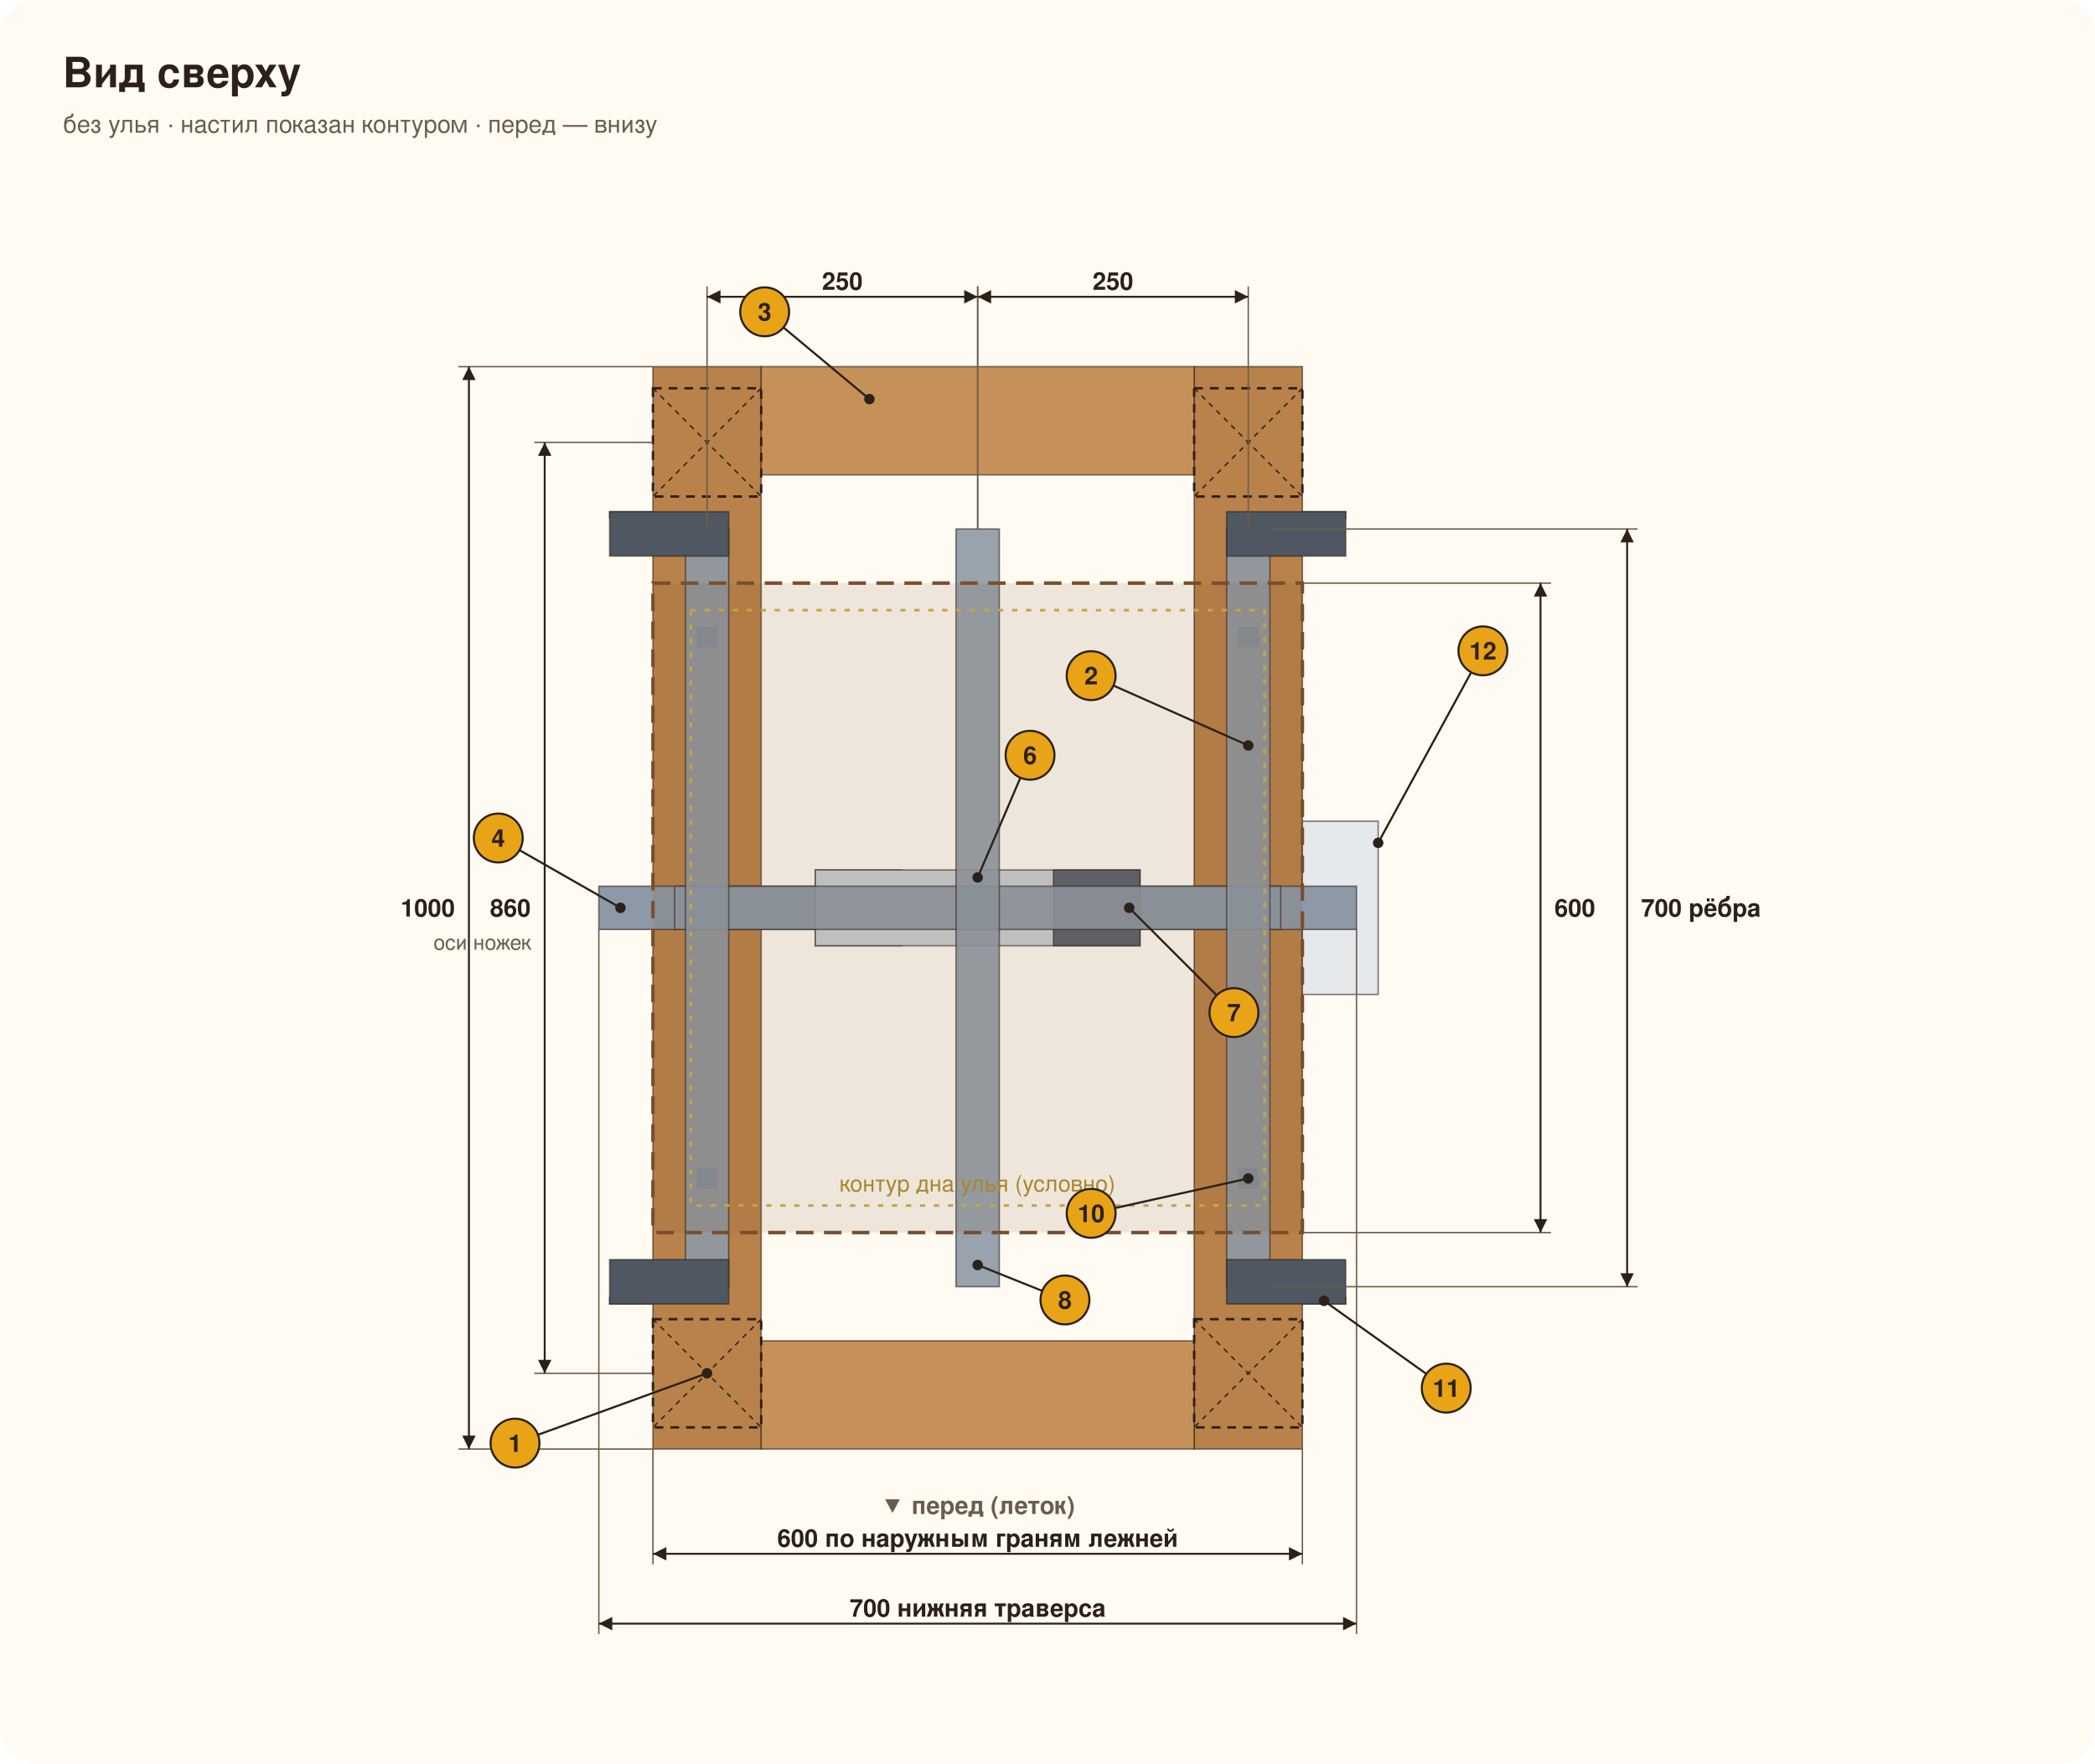
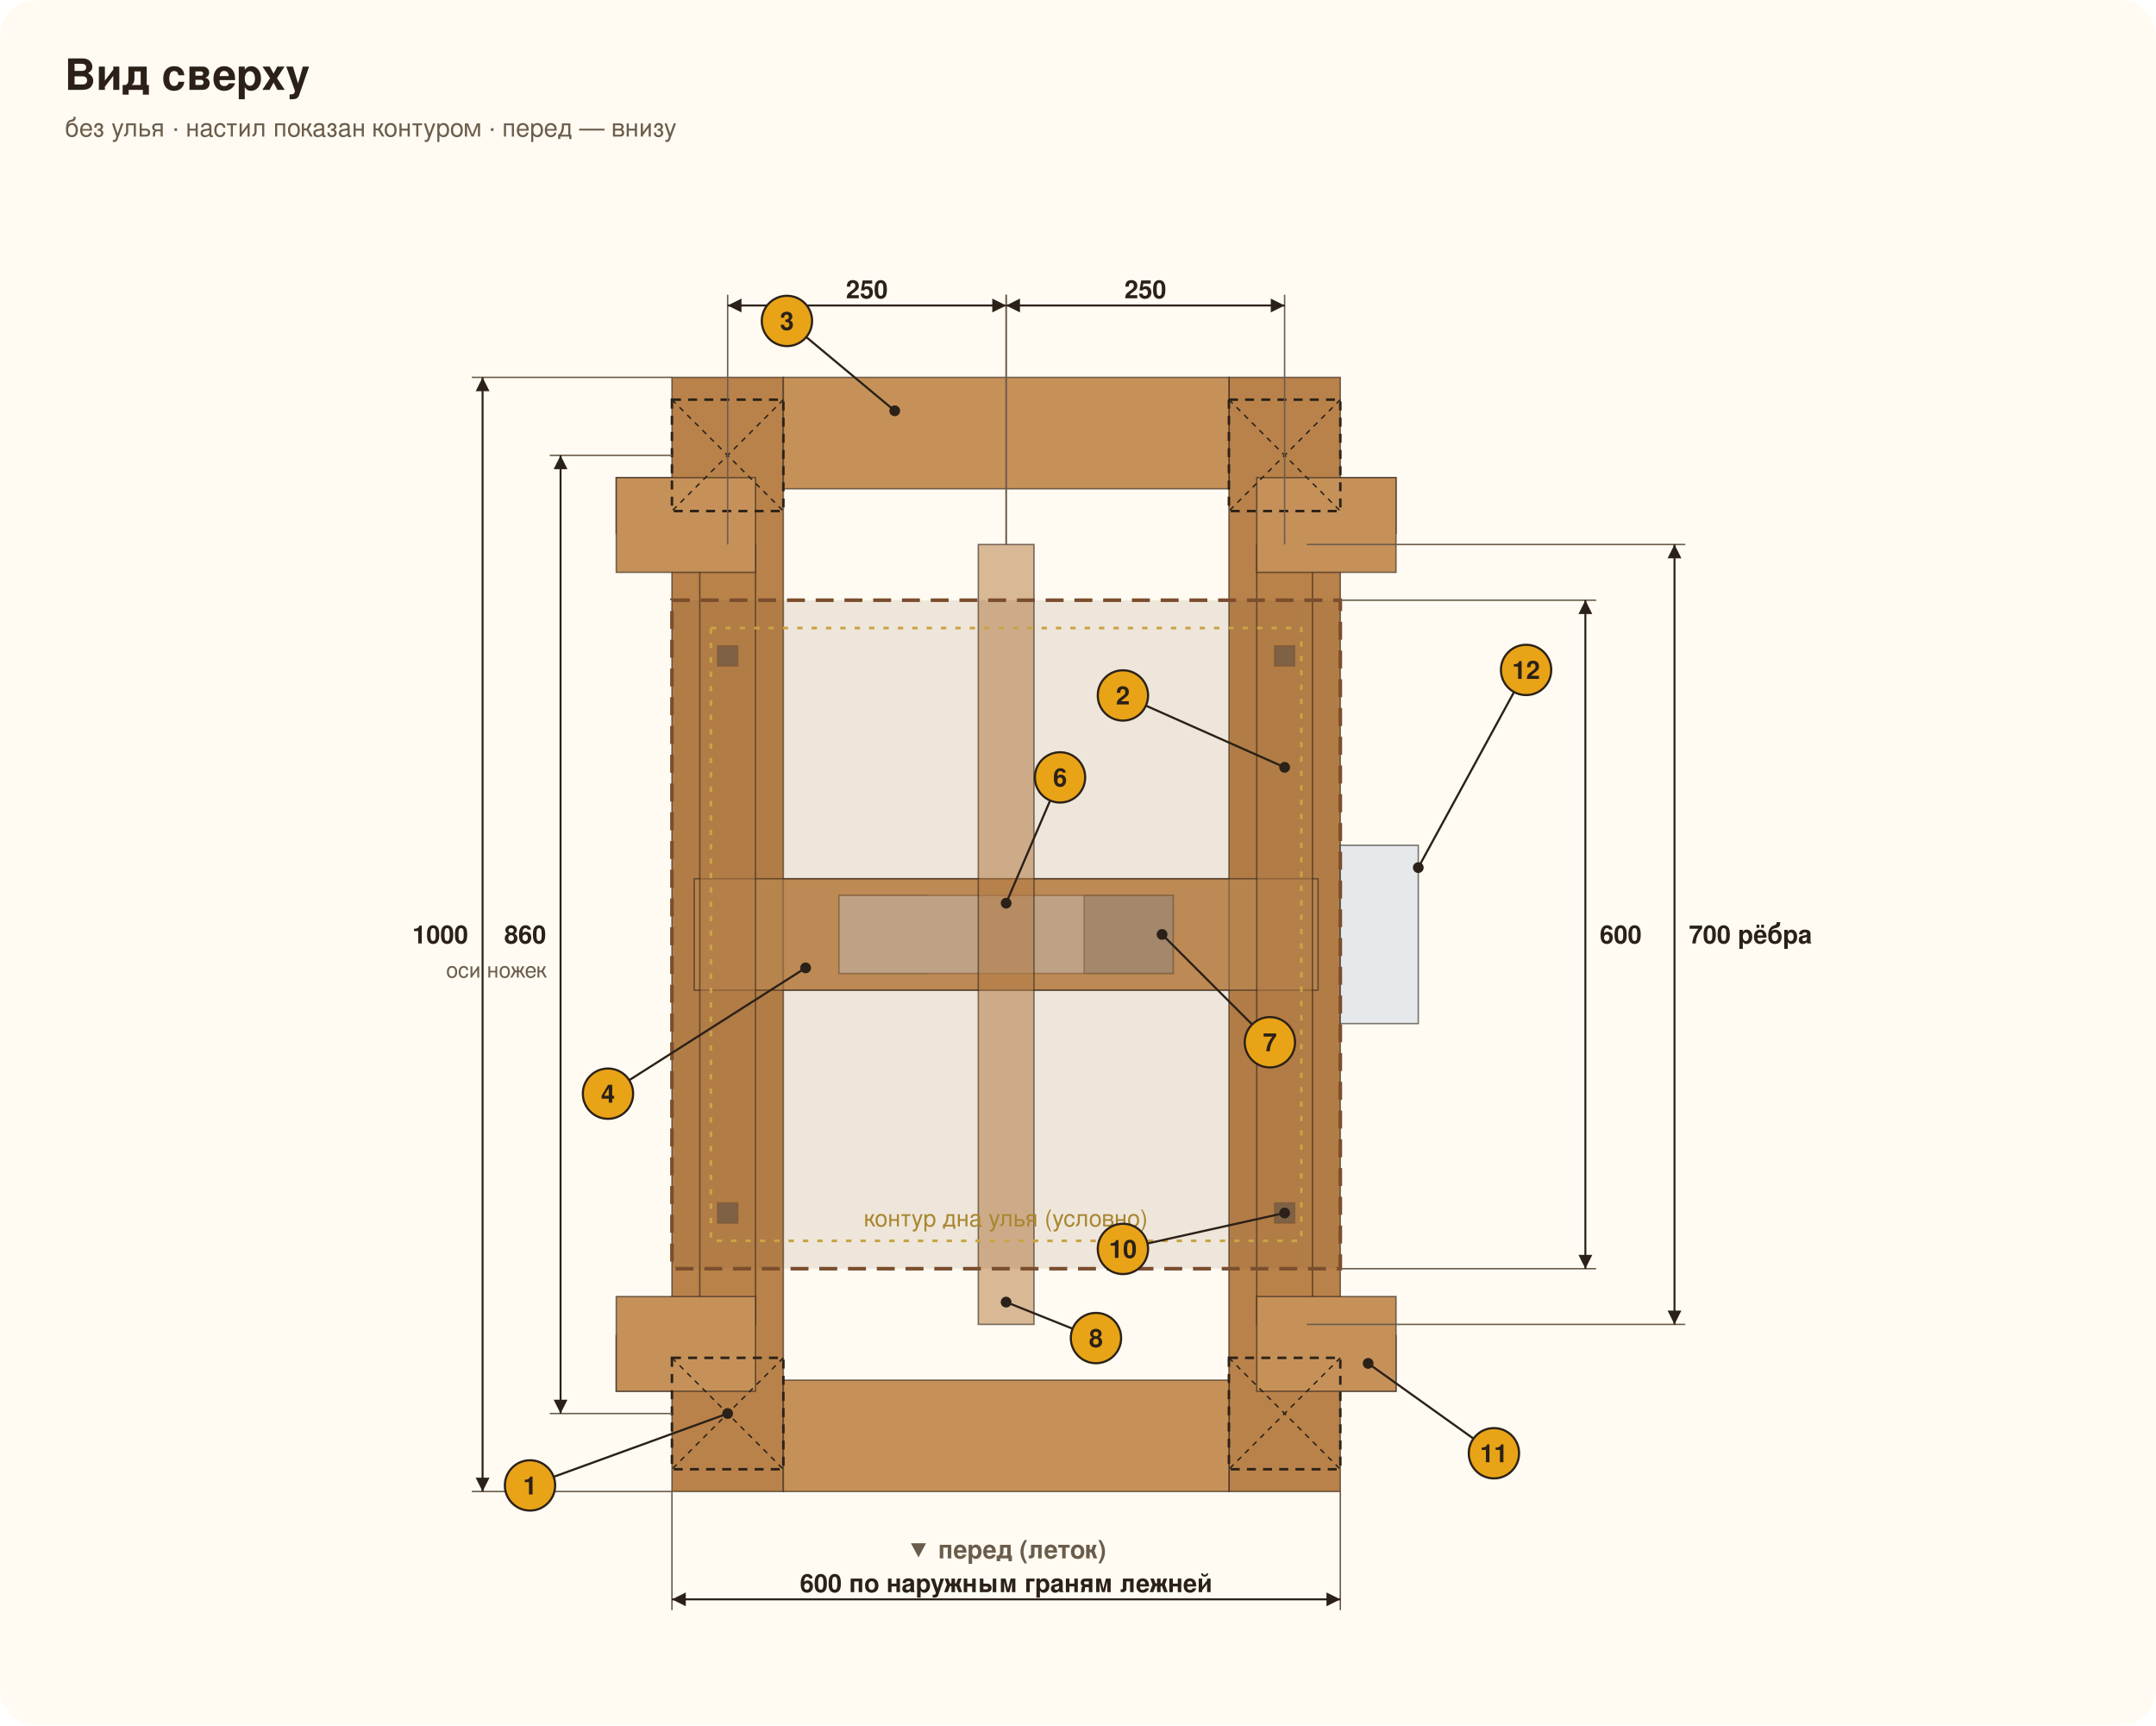
- <svg xmlns="http://www.w3.org/2000/svg" viewBox="0 0 1200 1010" width="1200" height="1010" font-family="'Segoe UI', Helvetica, Arial, sans-serif">
+ <svg xmlns="http://www.w3.org/2000/svg" viewBox="0 0 1200 960" width="1200" height="960" font-family="'Segoe UI', Helvetica, Arial, sans-serif">
  <defs>
    <marker id="a" viewBox="0 0 10 10" refX="10" refY="5" markerWidth="7" markerHeight="7" orient="auto-start-reverse">
      <path d="M0 0 L10 5 L0 10 Z" fill="#2B2118" />
    </marker>
    <pattern id="soil" width="14" height="14" patternUnits="userSpaceOnUse" patternTransform="rotate(45)">
      <rect width="14" height="14" fill="#E9E1D0" />
      <line x1="0" y1="0" x2="0" y2="14" stroke="#CDBFA3" stroke-width="3" />
    </pattern>
  </defs>
-   <rect width="1200" height="1010" rx="20" fill="#FFFBF2" />
+   <rect width="1200" height="960" rx="20" fill="#FFFBF2" />
  <text x="36" y="50" fill="#2B2118" font-size="24" font-weight="700">Вид сверху</text>
  <text x="36" y="76" fill="#6B5D4B" font-size="14">без улья · настил показан контуром · перед — внизу</text>
  <rect x="374.0" y="210.0" width="62.0" height="620.0" fill="#B9824A" fill-opacity="1" stroke="#2B2118" stroke-width="0.8" stroke-opacity="0.6" />
  <rect x="684.0" y="210.0" width="62.0" height="620.0" fill="#B9824A" fill-opacity="1" stroke="#2B2118" stroke-width="0.8" stroke-opacity="0.6" />
  <rect x="436.0" y="768.0" width="248.0" height="62.0" fill="#C69159" fill-opacity="1" stroke="#2B2118" stroke-width="0.8" stroke-opacity="0.6" />
  <rect x="436.0" y="210.0" width="248.0" height="62.0" fill="#C69159" fill-opacity="1" stroke="#2B2118" stroke-width="0.8" stroke-opacity="0.6" />
+   <rect x="436.0" y="489.0" width="248.0" height="62.0" fill="#C69159" fill-opacity="1" stroke="#2B2118" stroke-width="0.8" stroke-opacity="0.6" />
+   <rect x="467.0" y="498.3" width="49.6" height="43.4" fill="#4F5862" fill-opacity="1" stroke="#2B2118" stroke-width="0.8" stroke-opacity="0.6" />
  <rect x="746.0" y="470.4" width="43.4" height="99.2" fill="#E6E9EC" fill-opacity="1" stroke="#2B2118" stroke-width="0.8" stroke-opacity="0.6" />
-   <rect x="343.0" y="507.6" width="434.0" height="24.8" fill="#8D99A6" fill-opacity="1" stroke="#2B2118" stroke-width="0.8" stroke-opacity="0.6" />
-   <rect x="467.0" y="498.3" width="49.6" height="43.4" fill="#4F5862" fill-opacity="1" stroke="#2B2118" stroke-width="0.8" stroke-opacity="0.6" />
  <rect x="467.0" y="498.3" width="186.0" height="43.4" fill="#C9CED4" fill-opacity="1" stroke="#2B2118" stroke-width="0.8" stroke-opacity="0.6" />
-   <rect x="603.4" y="498.3" width="49.6" height="43.4" fill="#4F5862" fill-opacity="0.9" stroke="#2B2118" stroke-width="0.8" stroke-opacity="0.6" />
+   <rect x="603.4" y="498.3" width="49.6" height="43.4" fill="#4F5862" fill-opacity="0.55" stroke="#2B2118" stroke-width="0.8" stroke-opacity="0.6" />
+   <rect x="386.4" y="489.0" width="347.2" height="62.0" fill="#C69159" fill-opacity="0.55" stroke="#2B2118" stroke-width="0.8" stroke-opacity="0.6" />
  <rect x="401.9" y="671.9" width="6.2" height="6.2" fill="#4F5862" fill-opacity="1" stroke="#2B2118" stroke-width="0.8" stroke-opacity="0.6" />
  <rect x="401.9" y="361.9" width="6.2" height="6.2" fill="#4F5862" fill-opacity="1" stroke="#2B2118" stroke-width="0.8" stroke-opacity="0.6" />
  <rect x="711.9" y="671.9" width="6.2" height="6.2" fill="#4F5862" fill-opacity="1" stroke="#2B2118" stroke-width="0.8" stroke-opacity="0.6" />
  <rect x="711.9" y="361.9" width="6.2" height="6.2" fill="#4F5862" fill-opacity="1" stroke="#2B2118" stroke-width="0.8" stroke-opacity="0.6" />
  <rect x="399.4" y="669.4" width="11.2" height="11.2" fill="#3A424A" fill-opacity="1" stroke="#2B2118" stroke-width="0.8" stroke-opacity="0.6" />
  <rect x="399.4" y="359.4" width="11.2" height="11.2" fill="#3A424A" fill-opacity="1" stroke="#2B2118" stroke-width="0.8" stroke-opacity="0.6" />
  <rect x="709.4" y="669.4" width="11.2" height="11.2" fill="#3A424A" fill-opacity="1" stroke="#2B2118" stroke-width="0.8" stroke-opacity="0.6" />
  <rect x="709.4" y="359.4" width="11.2" height="11.2" fill="#3A424A" fill-opacity="1" stroke="#2B2118" stroke-width="0.8" stroke-opacity="0.6" />
-   <rect x="386.4" y="507.6" width="347.2" height="24.8" fill="#8D99A6" fill-opacity="0.9" stroke="#2B2118" stroke-width="0.8" stroke-opacity="0.6" />
-   <rect x="392.6" y="303.0" width="24.8" height="434.0" fill="#8D99A6" fill-opacity="0.9" stroke="#2B2118" stroke-width="0.8" stroke-opacity="0.6" />
-   <rect x="547.6" y="303.0" width="24.8" height="434.0" fill="#8D99A6" fill-opacity="0.9" stroke="#2B2118" stroke-width="0.8" stroke-opacity="0.6" />
-   <rect x="702.6" y="303.0" width="24.8" height="434.0" fill="#8D99A6" fill-opacity="0.9" stroke="#2B2118" stroke-width="0.8" stroke-opacity="0.6" />
-   <rect x="349.2" y="743.2" width="24.8" height="3.7" fill="#4F5862" fill-opacity="1" stroke="#2B2118" stroke-width="0.8" stroke-opacity="0.6" />
-   <rect x="349.2" y="721.5" width="68.2" height="25.4" fill="#4F5862" fill-opacity="1" stroke="#2B2118" stroke-width="0.8" stroke-opacity="0.6" />
-   <rect x="349.2" y="293.1" width="24.8" height="3.7" fill="#4F5862" fill-opacity="1" stroke="#2B2118" stroke-width="0.8" stroke-opacity="0.6" />
-   <rect x="349.2" y="293.1" width="68.2" height="25.4" fill="#4F5862" fill-opacity="1" stroke="#2B2118" stroke-width="0.8" stroke-opacity="0.6" />
-   <rect x="746.0" y="743.2" width="24.8" height="3.7" fill="#4F5862" fill-opacity="1" stroke="#2B2118" stroke-width="0.8" stroke-opacity="0.6" />
-   <rect x="702.6" y="721.5" width="68.2" height="25.4" fill="#4F5862" fill-opacity="1" stroke="#2B2118" stroke-width="0.8" stroke-opacity="0.6" />
-   <rect x="746.0" y="293.1" width="24.8" height="3.7" fill="#4F5862" fill-opacity="1" stroke="#2B2118" stroke-width="0.8" stroke-opacity="0.6" />
-   <rect x="702.6" y="293.1" width="68.2" height="25.4" fill="#4F5862" fill-opacity="1" stroke="#2B2118" stroke-width="0.8" stroke-opacity="0.6" />
+   <rect x="389.5" y="303.0" width="31.0" height="434.0" fill="#B9824A" fill-opacity="0.55" stroke="#2B2118" stroke-width="0.8" stroke-opacity="0.6" />
+   <rect x="544.5" y="303.0" width="31.0" height="434.0" fill="#B9824A" fill-opacity="0.55" stroke="#2B2118" stroke-width="0.8" stroke-opacity="0.6" />
+   <rect x="699.5" y="303.0" width="31.0" height="434.0" fill="#B9824A" fill-opacity="0.55" stroke="#2B2118" stroke-width="0.8" stroke-opacity="0.6" />
+   <rect x="343.0" y="743.2" width="31.0" height="31.0" fill="#C69159" fill-opacity="1" stroke="#2B2118" stroke-width="0.8" stroke-opacity="0.6" />
+   <rect x="343.0" y="721.5" width="77.5" height="52.7" fill="#C69159" fill-opacity="1" stroke="#2B2118" stroke-width="0.8" stroke-opacity="0.6" />
+   <rect x="343.0" y="265.8" width="31.0" height="31.0" fill="#C69159" fill-opacity="1" stroke="#2B2118" stroke-width="0.8" stroke-opacity="0.6" />
+   <rect x="343.0" y="265.8" width="77.5" height="52.7" fill="#C69159" fill-opacity="1" stroke="#2B2118" stroke-width="0.8" stroke-opacity="0.6" />
+   <rect x="746.0" y="743.2" width="31.0" height="31.0" fill="#C69159" fill-opacity="1" stroke="#2B2118" stroke-width="0.8" stroke-opacity="0.6" />
+   <rect x="699.5" y="721.5" width="77.5" height="52.7" fill="#C69159" fill-opacity="1" stroke="#2B2118" stroke-width="0.8" stroke-opacity="0.6" />
+   <rect x="746.0" y="265.8" width="31.0" height="31.0" fill="#C69159" fill-opacity="1" stroke="#2B2118" stroke-width="0.8" stroke-opacity="0.6" />
+   <rect x="699.5" y="265.8" width="77.5" height="52.7" fill="#C69159" fill-opacity="1" stroke="#2B2118" stroke-width="0.8" stroke-opacity="0.6" />
  <rect x="374.0" y="755.6" width="62.0" height="62.0" fill="none" stroke="#2B2118" stroke-width="1.4" stroke-dasharray="5 4" />
  <line x1="374.0" y1="755.6" x2="436.0" y2="817.6" stroke="#2B2118" stroke-width="0.8" stroke-dasharray="3 3" />
  <line x1="436.0" y1="755.6" x2="374.0" y2="817.6" stroke="#2B2118" stroke-width="0.8" stroke-dasharray="3 3" />
  <rect x="374.0" y="222.4" width="62.0" height="62.0" fill="none" stroke="#2B2118" stroke-width="1.4" stroke-dasharray="5 4" />
  <line x1="374.0" y1="222.4" x2="436.0" y2="284.4" stroke="#2B2118" stroke-width="0.8" stroke-dasharray="3 3" />
  <line x1="436.0" y1="222.4" x2="374.0" y2="284.4" stroke="#2B2118" stroke-width="0.8" stroke-dasharray="3 3" />
  <rect x="684.0" y="755.6" width="62.0" height="62.0" fill="none" stroke="#2B2118" stroke-width="1.4" stroke-dasharray="5 4" />
  <line x1="684.0" y1="755.6" x2="746.0" y2="817.6" stroke="#2B2118" stroke-width="0.8" stroke-dasharray="3 3" />
  <line x1="746.0" y1="755.6" x2="684.0" y2="817.6" stroke="#2B2118" stroke-width="0.8" stroke-dasharray="3 3" />
  <rect x="684.0" y="222.4" width="62.0" height="62.0" fill="none" stroke="#2B2118" stroke-width="1.4" stroke-dasharray="5 4" />
  <line x1="684.0" y1="222.4" x2="746.0" y2="284.4" stroke="#2B2118" stroke-width="0.8" stroke-dasharray="3 3" />
  <line x1="746.0" y1="222.4" x2="684.0" y2="284.4" stroke="#2B2118" stroke-width="0.8" stroke-dasharray="3 3" />
  <rect x="374.0" y="334.0" width="372.0" height="372.0" fill="#7A4E2D" fill-opacity="0.12" stroke="#7A4E2D" stroke-width="2" stroke-dasharray="10 6" />
  <rect x="395.7" y="349.5" width="328.6" height="341.0" fill="none" stroke="#C9A445" stroke-width="1.5" stroke-dasharray="3 5" />
  <text x="560.0" y="682.5" fill="#A8862E" font-size="13" text-anchor="middle">контур дна улья (условно)</text>
  <text x="560.0" y="867.2" fill="#6B5D4B" font-size="14" font-weight="700" text-anchor="middle">▼ перед (леток)</text>
  <line x1="374.0" y1="210.0" x2="262.6" y2="210.0" stroke="#6B5D4B" stroke-width="0.8" />
  <line x1="374.0" y1="830.0" x2="262.6" y2="830.0" stroke="#6B5D4B" stroke-width="0.8" />
  <line x1="268.6" y1="210.0" x2="268.6" y2="830.0" stroke="#2B2118" stroke-width="1.1" marker-start="url(#a)" marker-end="url(#a)" />
  <text x="260.6" y="525.0" fill="#2B2118" font-size="14" font-weight="600" text-anchor="end">1000</text>
  <line x1="374.0" y1="253.4" x2="306.0" y2="253.4" stroke="#6B5D4B" stroke-width="0.8" />
  <line x1="374.0" y1="786.6" x2="306.0" y2="786.6" stroke="#6B5D4B" stroke-width="0.8" />
  <line x1="312.0" y1="253.4" x2="312.0" y2="786.6" stroke="#2B2118" stroke-width="1.1" marker-start="url(#a)" marker-end="url(#a)" />
  <text x="304.0" y="525.0" fill="#2B2118" font-size="14" font-weight="600" text-anchor="end">860</text>
  <text x="304.0" y="544.0" fill="#6B5D4B" font-size="12" text-anchor="end">оси ножек</text>
  <line x1="727.4" y1="303.0" x2="938.0" y2="303.0" stroke="#6B5D4B" stroke-width="0.8" />
  <line x1="727.4" y1="737.0" x2="938.0" y2="737.0" stroke="#6B5D4B" stroke-width="0.8" />
  <line x1="932.0" y1="303.0" x2="932.0" y2="737.0" stroke="#2B2118" stroke-width="1.1" marker-start="url(#a)" marker-end="url(#a)" />
  <text x="940.0" y="525.0" fill="#2B2118" font-size="14" font-weight="600" text-anchor="start">700 рёбра</text>
  <line x1="746.0" y1="334.0" x2="888.4" y2="334.0" stroke="#6B5D4B" stroke-width="0.8" />
  <line x1="746.0" y1="706.0" x2="888.4" y2="706.0" stroke="#6B5D4B" stroke-width="0.8" />
  <line x1="882.4" y1="334.0" x2="882.4" y2="706.0" stroke="#2B2118" stroke-width="1.1" marker-start="url(#a)" marker-end="url(#a)" />
  <text x="890.4" y="525.0" fill="#2B2118" font-size="14" font-weight="600" text-anchor="start">600</text>
  <line x1="405.0" y1="303.0" x2="405.0" y2="164.0" stroke="#6B5D4B" stroke-width="0.8" />
  <line x1="560.0" y1="303.0" x2="560.0" y2="164.0" stroke="#6B5D4B" stroke-width="0.8" />
  <line x1="405.0" y1="170.0" x2="560.0" y2="170.0" stroke="#2B2118" stroke-width="1.1" marker-start="url(#a)" marker-end="url(#a)" />
  <rect x="464.5" y="153.0" width="36.0" height="16" fill="#FFFBF2" />
  <text x="482.5" y="166.0" fill="#2B2118" font-size="14" font-weight="600" text-anchor="middle">250</text>
  <line x1="560.0" y1="303.0" x2="560.0" y2="164.0" stroke="#6B5D4B" stroke-width="0.8" />
  <line x1="715.0" y1="303.0" x2="715.0" y2="164.0" stroke="#6B5D4B" stroke-width="0.8" />
  <line x1="560.0" y1="170.0" x2="715.0" y2="170.0" stroke="#2B2118" stroke-width="1.1" marker-start="url(#a)" marker-end="url(#a)" />
  <rect x="619.5" y="153.0" width="36.0" height="16" fill="#FFFBF2" />
  <text x="637.5" y="166.0" fill="#2B2118" font-size="14" font-weight="600" text-anchor="middle">250</text>
  <line x1="374.0" y1="830.0" x2="374.0" y2="896.0" stroke="#6B5D4B" stroke-width="0.8" />
  <line x1="746.0" y1="830.0" x2="746.0" y2="896.0" stroke="#6B5D4B" stroke-width="0.8" />
  <line x1="374.0" y1="890.0" x2="746.0" y2="890.0" stroke="#2B2118" stroke-width="1.1" marker-start="url(#a)" marker-end="url(#a)" />
  <rect x="438.0" y="873.0" width="244.0" height="16" fill="#FFFBF2" />
  <text x="560.0" y="886.0" fill="#2B2118" font-size="14" font-weight="600" text-anchor="middle">600 по наружным граням лежней</text>
-   <line x1="343.0" y1="532.4" x2="343.0" y2="936.0" stroke="#6B5D4B" stroke-width="0.8" />
-   <line x1="777.0" y1="532.4" x2="777.0" y2="936.0" stroke="#6B5D4B" stroke-width="0.8" />
-   <line x1="343.0" y1="930.0" x2="777.0" y2="930.0" stroke="#2B2118" stroke-width="1.1" marker-start="url(#a)" marker-end="url(#a)" />
-   <rect x="478.0" y="913.0" width="164.0" height="16" fill="#FFFBF2" />
-   <text x="560.0" y="926.0" fill="#2B2118" font-size="14" font-weight="600" text-anchor="middle">700 нижняя траверса</text>
  <line x1="405.0" y1="786.6" x2="295.0" y2="826.6" stroke="#2B2118" stroke-width="1.2" />
  <circle cx="405.0" cy="786.6" r="3" fill="#2B2118" />
  <circle cx="295.0" cy="826.6" r="14" fill="#E8A317" stroke="#2B2118" stroke-width="1.2" />
  <text x="295.0" y="831.6" fill="#2B2118" font-size="14" font-weight="700" text-anchor="middle">1</text>
  <line x1="715.0" y1="427.0" x2="625.0" y2="387.0" stroke="#2B2118" stroke-width="1.2" />
  <circle cx="715.0" cy="427.0" r="3" fill="#2B2118" />
  <circle cx="625.0" cy="387.0" r="14" fill="#E8A317" stroke="#2B2118" stroke-width="1.2" />
  <text x="625.0" y="392.0" fill="#2B2118" font-size="14" font-weight="700" text-anchor="middle">2</text>
  <line x1="498.0" y1="228.6" x2="438.0" y2="178.6" stroke="#2B2118" stroke-width="1.2" />
  <circle cx="498.0" cy="228.6" r="3" fill="#2B2118" />
  <circle cx="438.0" cy="178.6" r="14" fill="#E8A317" stroke="#2B2118" stroke-width="1.2" />
  <text x="438.0" y="183.6" fill="#2B2118" font-size="14" font-weight="700" text-anchor="middle">3</text>
-   <line x1="355.4" y1="520.0" x2="285.4" y2="480.0" stroke="#2B2118" stroke-width="1.2" />
-   <circle cx="355.4" cy="520.0" r="3" fill="#2B2118" />
-   <circle cx="285.4" cy="480.0" r="14" fill="#E8A317" stroke="#2B2118" stroke-width="1.2" />
-   <text x="285.4" y="485.0" fill="#2B2118" font-size="14" font-weight="700" text-anchor="middle">4</text>
+   <line x1="448.4" y1="538.6" x2="338.4" y2="608.6" stroke="#2B2118" stroke-width="1.2" />
+   <circle cx="448.4" cy="538.6" r="3" fill="#2B2118" />
+   <circle cx="338.4" cy="608.6" r="14" fill="#E8A317" stroke="#2B2118" stroke-width="1.2" />
+   <text x="338.4" y="613.6" fill="#2B2118" font-size="14" font-weight="700" text-anchor="middle">4</text>
  <line x1="560.0" y1="502.6" x2="590.0" y2="432.6" stroke="#2B2118" stroke-width="1.2" />
  <circle cx="560.0" cy="502.6" r="3" fill="#2B2118" />
  <circle cx="590.0" cy="432.6" r="14" fill="#E8A317" stroke="#2B2118" stroke-width="1.2" />
  <text x="590.0" y="437.6" fill="#2B2118" font-size="14" font-weight="700" text-anchor="middle">6</text>
  <line x1="646.8" y1="520.0" x2="706.8" y2="580.0" stroke="#2B2118" stroke-width="1.2" />
  <circle cx="646.8" cy="520.0" r="3" fill="#2B2118" />
  <circle cx="706.8" cy="580.0" r="14" fill="#E8A317" stroke="#2B2118" stroke-width="1.2" />
  <text x="706.8" y="585.0" fill="#2B2118" font-size="14" font-weight="700" text-anchor="middle">7</text>
  <line x1="560.0" y1="724.6" x2="610.0" y2="744.6" stroke="#2B2118" stroke-width="1.2" />
  <circle cx="560.0" cy="724.6" r="3" fill="#2B2118" />
  <circle cx="610.0" cy="744.6" r="14" fill="#E8A317" stroke="#2B2118" stroke-width="1.2" />
  <text x="610.0" y="749.6" fill="#2B2118" font-size="14" font-weight="700" text-anchor="middle">8</text>
  <line x1="715.0" y1="675.0" x2="625.0" y2="695.0" stroke="#2B2118" stroke-width="1.2" />
  <circle cx="715.0" cy="675.0" r="3" fill="#2B2118" />
  <circle cx="625.0" cy="695.0" r="14" fill="#E8A317" stroke="#2B2118" stroke-width="1.2" />
  <text x="625.0" y="700.0" fill="#2B2118" font-size="14" font-weight="700" text-anchor="middle">10</text>
-   <line x1="758.4" y1="745.1" x2="828.4" y2="795.1" stroke="#2B2118" stroke-width="1.2" />
-   <circle cx="758.4" cy="745.1" r="3" fill="#2B2118" />
-   <circle cx="828.4" cy="795.1" r="14" fill="#E8A317" stroke="#2B2118" stroke-width="1.2" />
-   <text x="828.4" y="800.1" fill="#2B2118" font-size="14" font-weight="700" text-anchor="middle">11</text>
+   <line x1="761.5" y1="758.7" x2="831.5" y2="808.7" stroke="#2B2118" stroke-width="1.2" />
+   <circle cx="761.5" cy="758.7" r="3" fill="#2B2118" />
+   <circle cx="831.5" cy="808.7" r="14" fill="#E8A317" stroke="#2B2118" stroke-width="1.2" />
+   <text x="831.5" y="813.7" fill="#2B2118" font-size="14" font-weight="700" text-anchor="middle">11</text>
  <line x1="789.4" y1="482.8" x2="849.4" y2="372.8" stroke="#2B2118" stroke-width="1.2" />
  <circle cx="789.4" cy="482.8" r="3" fill="#2B2118" />
  <circle cx="849.4" cy="372.8" r="14" fill="#E8A317" stroke="#2B2118" stroke-width="1.2" />
  <text x="849.4" y="377.8" fill="#2B2118" font-size="14" font-weight="700" text-anchor="middle">12</text>
</svg>
